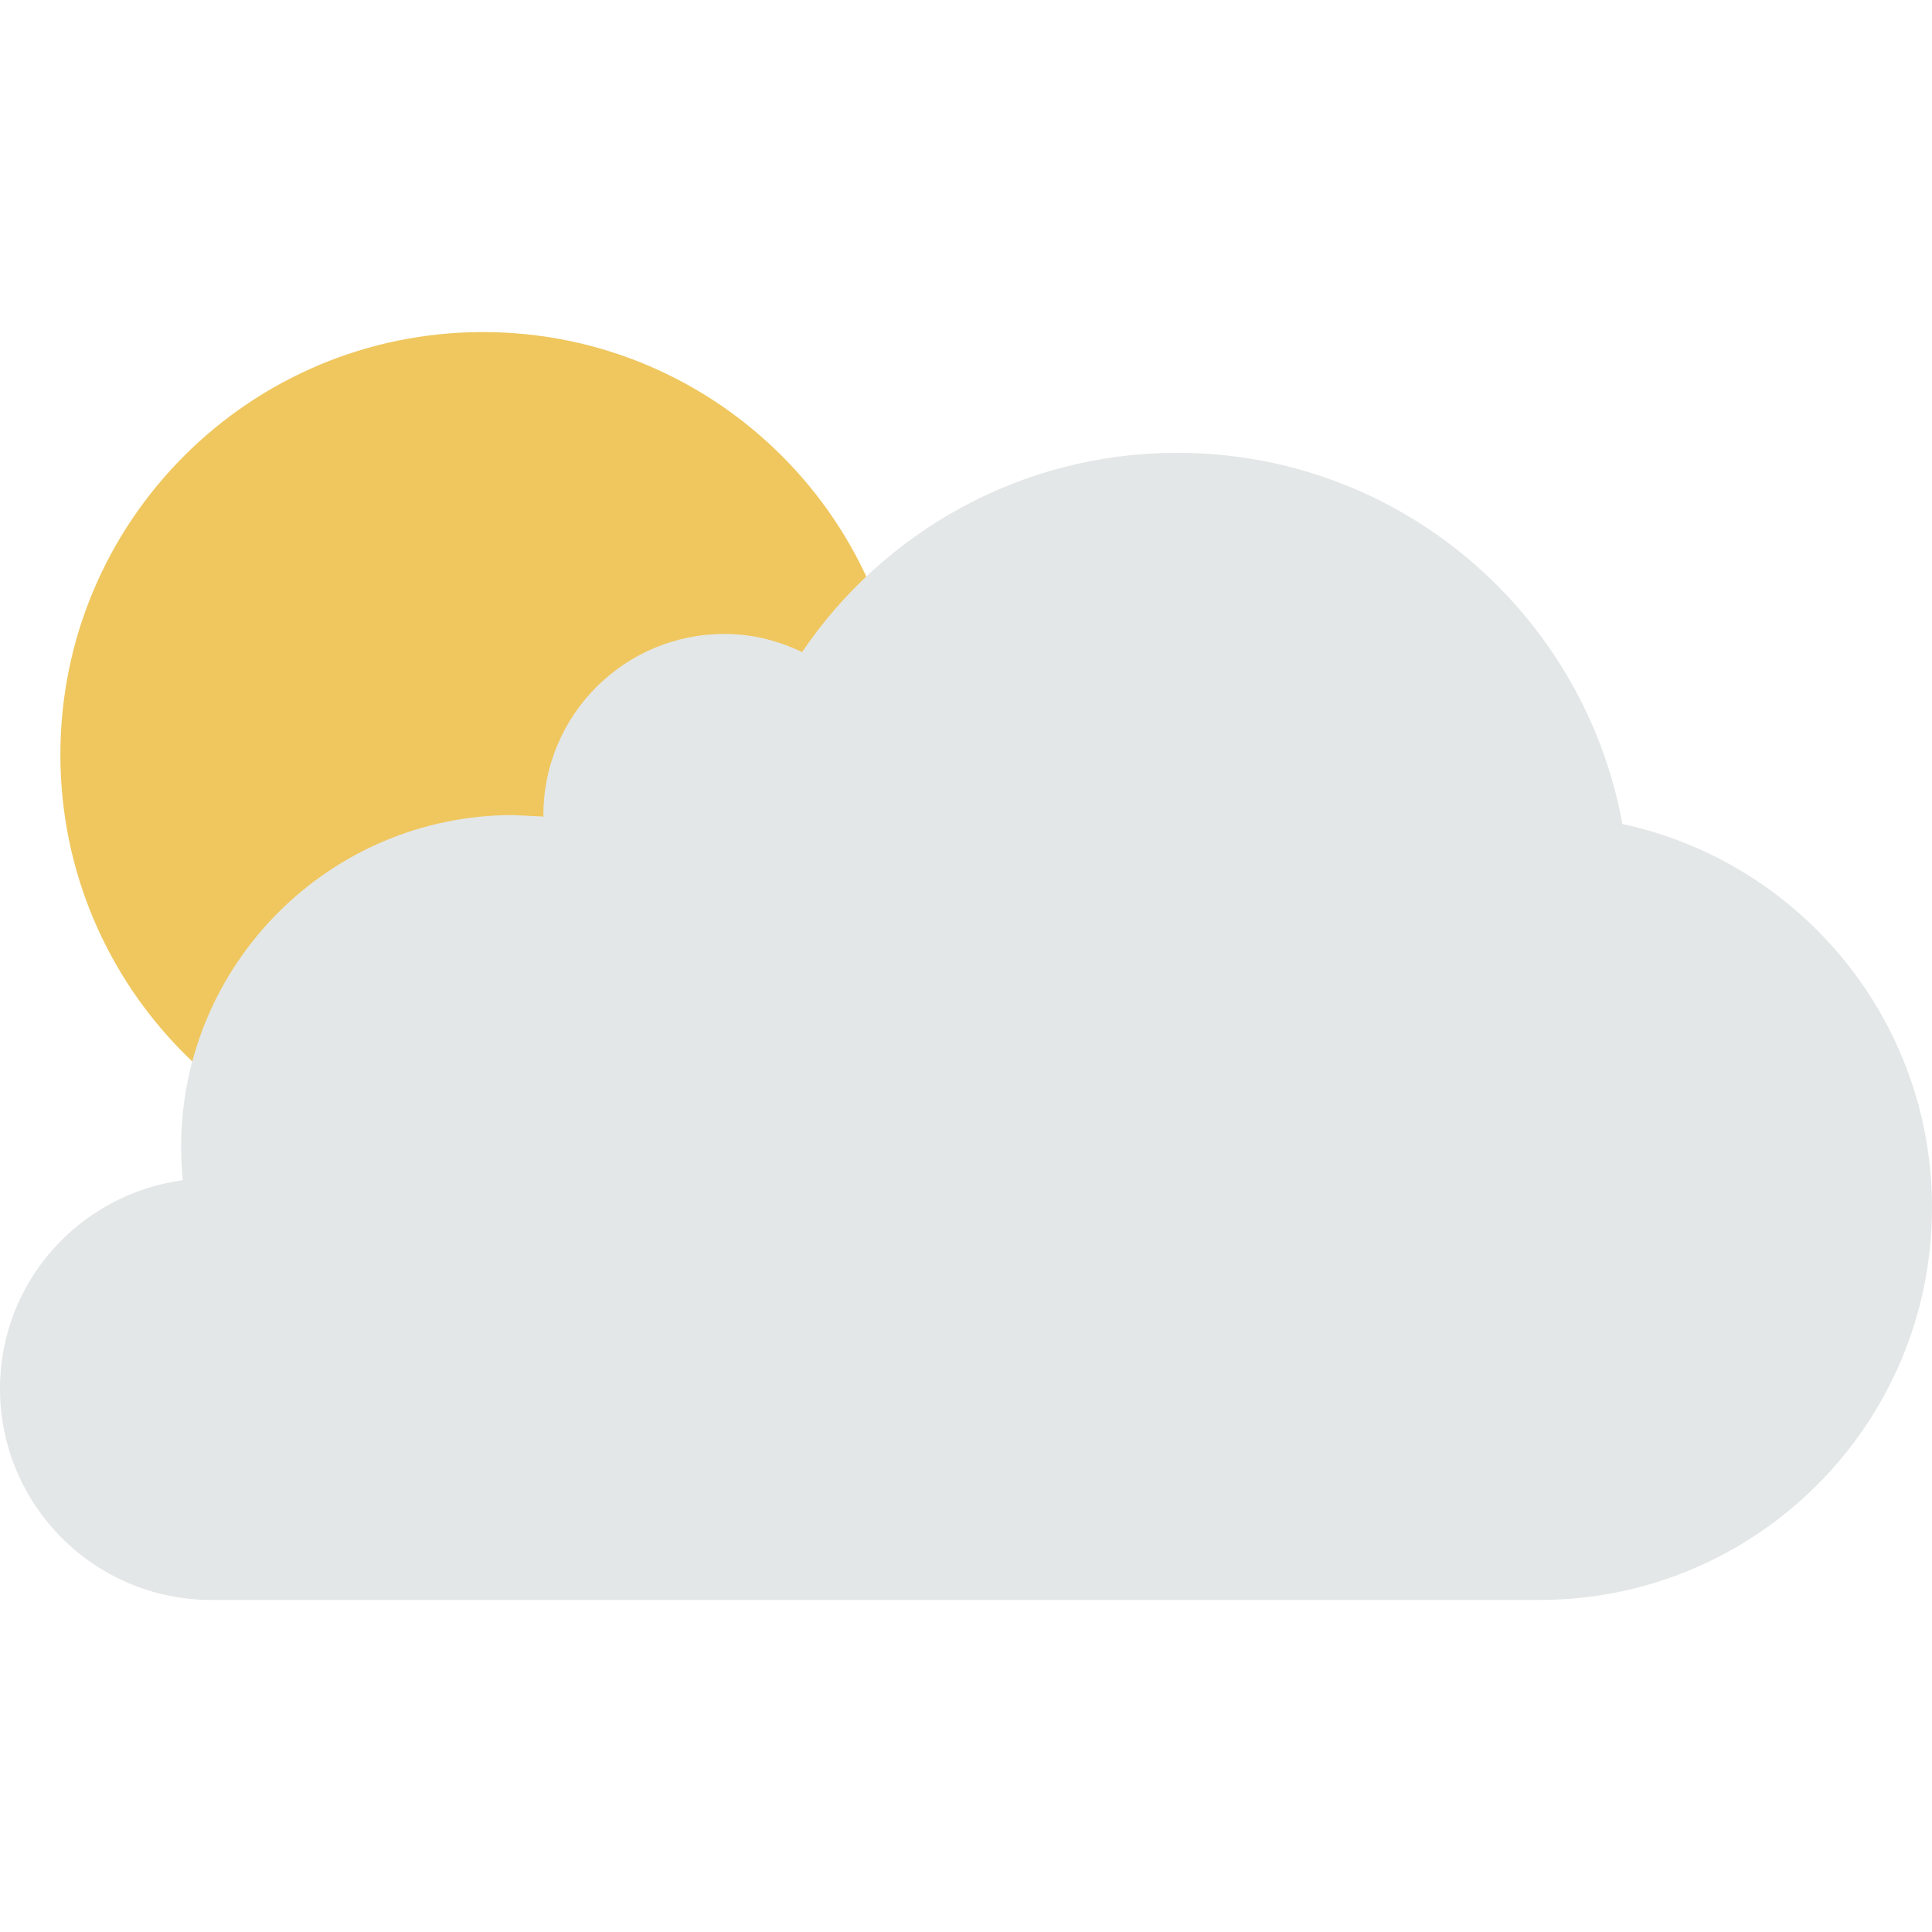
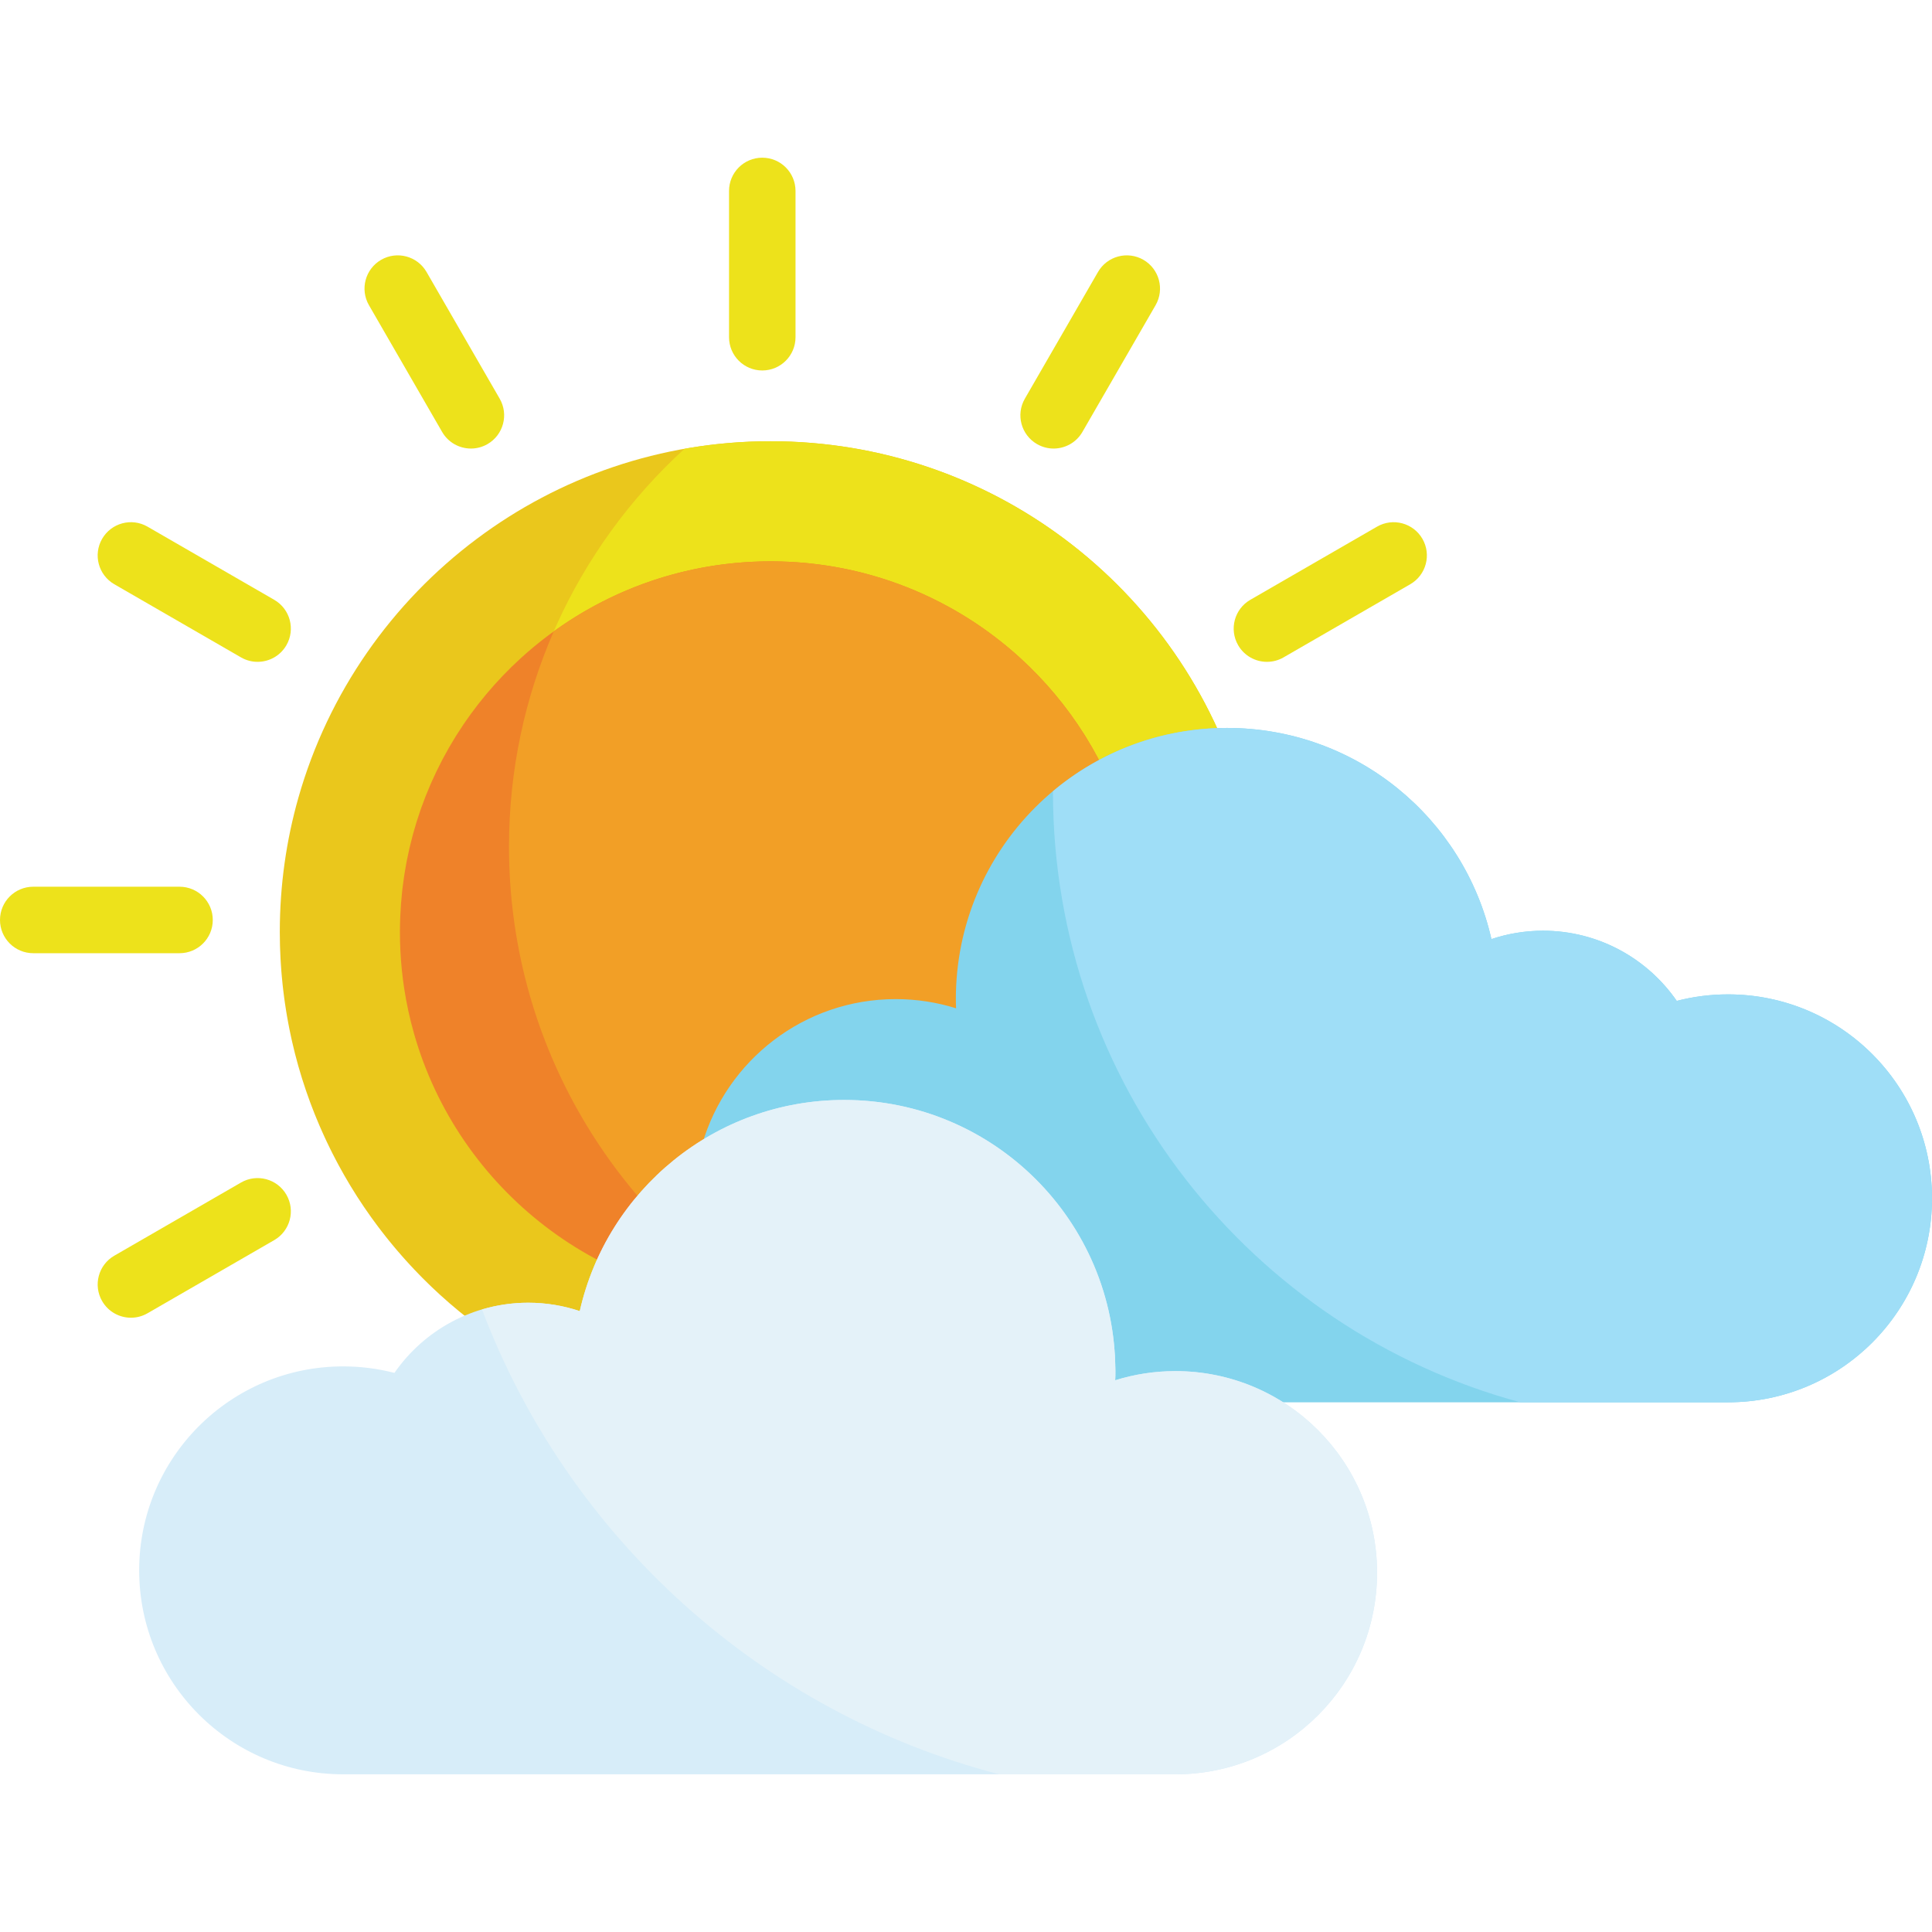
- <svg xmlns="http://www.w3.org/2000/svg" version="1.1" id="Layer_1" x="0px" y="0px" viewBox="0 0 299.637 299.637" style="enable-background:new 0 0 299.637 299.637;" xml:space="preserve">
+ <svg xmlns="http://www.w3.org/2000/svg" version="1.1" id="Layer_1" x="0px" y="0px" viewBox="0 0 512 512" style="enable-background:new 0 0 512 512;" xml:space="preserve">
  <g>
-     <path style="fill:#EFC75E;" d="M74.909,51.5c36.2,0,65.545,29.355,65.545,65.545c0,36.2-29.346,65.545-65.545,65.545   S9.364,153.245,9.364,117.045C9.364,80.855,38.7,51.5,74.909,51.5z" />
-     <path style="fill:#E4E7E7;" d="M251.62,127.795c-5.974-32.735-34.561-57.568-69.029-57.568c-24.214,0-45.563,12.257-58.195,30.9   c-3.661-1.751-7.697-2.809-12.032-2.809c-15.516,0-28.091,12.575-28.091,28.091l0.019,0.234l-4.701-0.234   c-28.437,0-51.5,23.063-51.5,51.5c0,1.742,0.094,3.436,0.262,5.131C12.36,185.213,0,198.781,0,215.364   c0,18.109,14.673,32.773,32.773,32.773h206c33.625,0,60.864-27.248,60.864-60.864C299.636,158.068,279.055,133.685,251.62,127.795z   " />
+     <path style="fill:#EDE21B;" d="M202.012,98.179c-4.866,0-8.809-3.944-8.809-8.809V50.599c0-4.865,3.943-8.809,8.809-8.809   c4.865,0,8.809,3.944,8.809,8.809V89.37C210.821,94.235,206.877,98.179,202.012,98.179z" />
+     <path style="fill:#EDE21B;" d="M124.803,118.87c-3.045,0-6.006-1.58-7.637-4.406L97.781,80.886   c-2.433-4.213-0.989-9.601,3.224-12.034c4.213-2.43,9.601-0.987,12.033,3.225l19.385,33.578c2.432,4.213,0.989,9.601-3.225,12.034   C127.813,118.49,126.296,118.87,124.803,118.87z" />
+     <path style="fill:#EDE21B;" d="M68.261,175.395c-1.494,0-3.008-0.381-4.396-1.182L30.29,154.828   c-4.213-2.432-5.658-7.82-3.224-12.033c2.432-4.213,7.819-5.659,12.033-3.224l33.576,19.386c4.213,2.432,5.658,7.819,3.224,12.033   C74.267,173.816,71.307,175.395,68.261,175.395z" />
+     <path style="fill:#EDE21B;" d="M47.581,252.609H8.809C3.944,252.609,0,248.664,0,243.8s3.944-8.809,8.809-8.809h38.772   c4.865,0,8.809,3.944,8.809,8.809S52.446,252.609,47.581,252.609z" />
+     <path style="fill:#EDE21B;" d="M34.703,349.211c-3.046,0-6.006-1.579-7.636-4.406c-2.433-4.213-0.989-9.601,3.224-12.033   l33.575-19.385c4.213-2.435,9.601-0.988,12.033,3.224c2.433,4.213,0.989,9.601-3.224,12.033l-33.576,19.385   C37.711,348.83,36.196,349.211,34.703,349.211z" />
+     <path style="fill:#EDE21B;" d="M335.759,175.395c-3.046,0-6.006-1.58-7.637-4.406c-2.433-4.213-0.989-9.601,3.224-12.034   l33.578-19.385c4.213-2.43,9.601-0.987,12.033,3.225c2.434,4.213,0.989,9.601-3.224,12.034l-33.578,19.385   C338.767,175.015,337.252,175.395,335.759,175.395z" />
+     <path style="fill:#EDE21B;" d="M279.216,118.87c-1.494,0-3.008-0.381-4.396-1.18c-4.213-2.434-5.658-7.821-3.224-12.034   l19.385-33.578c2.431-4.213,7.819-5.655,12.033-3.225c4.213,2.433,5.656,7.82,3.224,12.034l-19.385,33.578   C285.221,117.291,282.261,118.87,279.216,118.87z" />
  </g>
+   <path style="fill:#EAC71C;" d="M297.287,337.824c0.48-0.494,0.961-0.987,1.435-1.49c0.302-0.316,0.597-0.639,0.895-0.959  c0.447-0.482,0.892-0.966,1.331-1.455c0.303-0.339,0.605-0.678,0.905-1.019c0.424-0.483,0.846-0.968,1.263-1.458  c0.301-0.351,0.598-0.703,0.895-1.057c0.41-0.489,0.814-0.982,1.216-1.477c0.293-0.361,0.582-0.719,0.871-1.081  c0.401-0.505,0.797-1.015,1.189-1.526c0.277-0.358,0.555-0.716,0.828-1.078c0.402-0.532,0.794-1.069,1.188-1.608  c0.254-0.348,0.511-0.695,0.762-1.045c0.42-0.585,0.829-1.178,1.238-1.771c0.215-0.311,0.433-0.618,0.644-0.929  c0.531-0.784,1.05-1.573,1.564-2.367c0.083-0.128,0.17-0.253,0.251-0.381c0.592-0.924,1.172-1.855,1.743-2.796  c0.174-0.288,0.341-0.58,0.514-0.871c0.39-0.655,0.78-1.31,1.158-1.972c0.213-0.372,0.416-0.747,0.625-1.119  c0.328-0.589,0.656-1.177,0.977-1.771c0.219-0.406,0.433-0.817,0.647-1.227c0.298-0.569,0.596-1.136,0.886-1.71  c0.215-0.425,0.426-0.853,0.636-1.281c0.28-0.566,0.555-1.133,0.826-1.706c0.207-0.436,0.411-0.874,0.613-1.314  c0.263-0.57,0.523-1.142,0.777-1.718c0.196-0.444,0.391-0.888,0.582-1.333c0.251-0.582,0.493-1.168,0.737-1.755  c0.182-0.442,0.366-0.883,0.542-1.329c0.242-0.603,0.476-1.212,0.708-1.82c0.165-0.434,0.333-0.862,0.493-1.299  c0.24-0.647,0.469-1.297,0.697-1.95c0.142-0.401,0.287-0.801,0.426-1.205c0.258-0.758,0.504-1.523,0.749-2.288  c0.097-0.301,0.199-0.601,0.293-0.902c0.334-1.069,0.654-2.139,0.959-3.22c0.07-0.246,0.133-0.496,0.203-0.742  c0.23-0.837,0.459-1.675,0.675-2.517c0.101-0.403,0.196-0.807,0.294-1.21c0.17-0.694,0.34-1.387,0.498-2.087  c0.103-0.451,0.198-0.906,0.295-1.358c0.143-0.656,0.284-1.313,0.415-1.973c0.096-0.475,0.185-0.951,0.274-1.427  c0.121-0.644,0.24-1.291,0.351-1.938c0.085-0.487,0.165-0.976,0.243-1.463c0.103-0.646,0.204-1.292,0.297-1.94  c0.073-0.492,0.142-0.984,0.208-1.479c0.086-0.653,0.167-1.308,0.246-1.962c0.058-0.492,0.117-0.982,0.168-1.476  c0.072-0.669,0.134-1.341,0.197-2.013c0.043-0.482,0.089-0.965,0.128-1.448c0.055-0.703,0.102-1.404,0.146-2.111  c0.029-0.457,0.063-0.913,0.087-1.371c0.041-0.78,0.069-1.561,0.098-2.344c0.014-0.388,0.033-0.773,0.044-1.163  c0.031-1.171,0.05-2.346,0.05-3.525c0-12.346-1.72-24.291-4.934-35.605c-7.887-27.776-24.774-51.763-47.309-68.615  c-21.699-16.228-48.636-25.838-77.816-25.838h-0.001l0,0c-29.18,0-56.117,9.61-77.817,25.838  c-22.535,16.853-39.419,40.84-47.308,68.615c-3.214,11.314-4.933,23.259-4.933,35.605c0,1.178,0.018,2.354,0.048,3.525  c0.01,0.39,0.031,0.775,0.044,1.163c0.028,0.783,0.056,1.565,0.098,2.344c0.024,0.458,0.057,0.914,0.087,1.371  c0.044,0.707,0.09,1.408,0.146,2.111c0.039,0.483,0.084,0.966,0.128,1.448c0.062,0.672,0.124,1.343,0.197,2.013  c0.053,0.493,0.11,0.983,0.167,1.475c0.077,0.655,0.159,1.309,0.247,1.962c0.068,0.494,0.137,0.987,0.207,1.479  c0.095,0.649,0.194,1.294,0.297,1.94c0.079,0.488,0.16,0.977,0.243,1.463c0.112,0.647,0.231,1.294,0.352,1.938  c0.09,0.476,0.178,0.952,0.274,1.427c0.131,0.661,0.272,1.317,0.414,1.973c0.099,0.451,0.194,0.906,0.297,1.358  c0.159,0.699,0.328,1.393,0.499,2.087c0.099,0.403,0.192,0.806,0.295,1.21c0.215,0.842,0.443,1.68,0.675,2.517  c0.069,0.247,0.131,0.497,0.2,0.742c0.307,1.079,0.625,2.151,0.959,3.22c0.095,0.301,0.196,0.601,0.294,0.902  c0.244,0.765,0.49,1.532,0.75,2.288c0.138,0.404,0.283,0.803,0.424,1.205c0.229,0.653,0.458,1.303,0.697,1.95  c0.161,0.437,0.329,0.865,0.494,1.299c0.232,0.609,0.467,1.217,0.707,1.82c0.177,0.446,0.361,0.888,0.544,1.329  c0.241,0.587,0.485,1.172,0.736,1.755c0.192,0.446,0.388,0.89,0.584,1.333c0.254,0.575,0.513,1.147,0.775,1.718  c0.203,0.439,0.406,0.878,0.613,1.314c0.271,0.573,0.548,1.14,0.827,1.706c0.21,0.427,0.421,0.856,0.636,1.281  c0.29,0.573,0.587,1.141,0.885,1.71c0.216,0.41,0.429,0.82,0.647,1.227c0.32,0.594,0.65,1.181,0.979,1.771  c0.207,0.372,0.413,0.747,0.624,1.119c0.378,0.662,0.766,1.317,1.158,1.972c0.172,0.291,0.34,0.582,0.515,0.871  c0.569,0.94,1.15,1.872,1.742,2.796c0.081,0.127,0.168,0.253,0.25,0.381c0.514,0.795,1.034,1.583,1.564,2.367  c0.211,0.312,0.431,0.619,0.645,0.929c0.409,0.592,0.819,1.186,1.238,1.771c0.251,0.35,0.508,0.697,0.762,1.045  c0.393,0.538,0.787,1.076,1.188,1.608c0.273,0.362,0.551,0.72,0.827,1.078c0.393,0.511,0.79,1.021,1.189,1.526  c0.288,0.362,0.579,0.72,0.871,1.081c0.402,0.494,0.807,0.988,1.217,1.477c0.297,0.355,0.594,0.706,0.895,1.057  c0.417,0.49,0.839,0.976,1.264,1.458c0.3,0.34,0.6,0.679,0.904,1.019c0.439,0.489,0.885,0.973,1.33,1.455  c0.298,0.32,0.595,0.643,0.895,0.959c0.473,0.503,0.954,0.995,1.435,1.49c0.284,0.29,0.565,0.581,0.85,0.869  c0.542,0.544,1.092,1.081,1.643,1.618c0.232,0.227,0.46,0.455,0.695,0.678c0.787,0.753,1.583,1.497,2.389,2.232  c0.002,0.001,0.004,0.003,0.007,0.005c0.824,0.749,1.656,1.487,2.5,2.214c0.022,0.018,0.041,0.035,0.063,0.055l0.02,0.015  c5.818,5.019,12.09,9.526,18.739,13.464l0.086,0.062c0.164,0.098,0.334,0.188,0.498,0.284c0.874,0.511,1.754,1.012,2.639,1.503  c0.236,0.13,0.468,0.264,0.704,0.393c1.11,0.605,2.228,1.195,3.357,1.767c0.263,0.134,0.531,0.263,0.797,0.395  c0.89,0.445,1.784,0.881,2.685,1.307c0.346,0.163,0.693,0.325,1.041,0.484c0.952,0.439,1.912,0.868,2.879,1.285  c0.215,0.094,0.429,0.192,0.646,0.282c1.172,0.498,2.354,0.979,3.543,1.444c0.297,0.116,0.598,0.228,0.896,0.341  c0.922,0.352,1.849,0.695,2.78,1.027c0.362,0.128,0.723,0.257,1.087,0.383c1.034,0.357,2.073,0.704,3.121,1.035  c0.189,0.061,0.377,0.124,0.568,0.184c1.227,0.384,2.463,0.747,3.705,1.095c0.329,0.091,0.66,0.177,0.989,0.268  c0.948,0.258,1.904,0.505,2.861,0.742c0.377,0.091,0.754,0.187,1.131,0.276c1.122,0.265,2.247,0.519,3.378,0.755  c0.151,0.031,0.301,0.067,0.451,0.097c1.275,0.263,2.559,0.502,3.848,0.726c0.356,0.064,0.712,0.119,1.07,0.178  c0.977,0.162,1.954,0.313,2.939,0.453c0.386,0.056,0.773,0.112,1.161,0.162c1.226,0.163,2.454,0.313,3.689,0.44  c0.088,0.011,0.174,0.023,0.262,0.03c1.318,0.135,2.644,0.246,3.974,0.339c0.381,0.026,0.761,0.05,1.143,0.072  c0.999,0.065,2.002,0.115,3.007,0.155c0.393,0.015,0.785,0.033,1.18,0.044c1.347,0.042,2.694,0.07,4.052,0.07l0,0h0.001  c1.357,0,2.707-0.028,4.053-0.07c0.393-0.011,0.786-0.029,1.178-0.044c1.006-0.041,2.008-0.09,3.008-0.155  c0.381-0.023,0.763-0.045,1.143-0.072c1.33-0.094,2.655-0.204,3.975-0.339c0.086-0.008,0.173-0.02,0.26-0.03  c1.234-0.128,2.463-0.277,3.689-0.439c0.388-0.051,0.774-0.107,1.162-0.162c0.983-0.14,1.963-0.292,2.94-0.453  c0.355-0.059,0.714-0.115,1.069-0.178c1.289-0.224,2.572-0.462,3.85-0.726c0.151-0.03,0.298-0.066,0.449-0.097  c1.133-0.238,2.258-0.49,3.378-0.755c0.379-0.089,0.754-0.185,1.131-0.276c0.959-0.237,1.912-0.483,2.863-0.742  c0.329-0.09,0.66-0.176,0.987-0.268c1.243-0.348,2.48-0.711,3.706-1.095c0.19-0.059,0.378-0.123,0.569-0.184  c1.045-0.333,2.087-0.678,3.119-1.035c0.362-0.126,0.726-0.254,1.087-0.383c0.932-0.333,1.859-0.674,2.78-1.027  c0.298-0.113,0.599-0.225,0.896-0.341c1.189-0.465,2.37-0.943,3.542-1.441c0.217-0.094,0.433-0.192,0.65-0.284  c0.965-0.418,1.923-0.847,2.875-1.285c0.348-0.16,0.696-0.322,1.043-0.484c0.9-0.426,1.796-0.861,2.685-1.307  c0.265-0.132,0.533-0.261,0.797-0.395c1.129-0.573,2.249-1.164,3.357-1.767c0.236-0.129,0.468-0.263,0.704-0.393  c0.885-0.491,1.766-0.992,2.641-1.503c0.164-0.096,0.334-0.186,0.497-0.284l0.086-0.062c6.65-3.937,12.921-8.445,18.74-13.464  l0.02-0.015c0.022-0.02,0.041-0.037,0.062-0.055c0.842-0.728,1.676-1.466,2.5-2.214c0.002-0.002,0.004-0.004,0.008-0.006  c0.804-0.734,1.601-1.479,2.388-2.232c0.233-0.224,0.461-0.451,0.694-0.678c0.553-0.535,1.103-1.074,1.645-1.618  C296.725,338.405,297.004,338.113,297.287,337.824z" />
+   <path style="fill:#EDE21B;" d="M282.029,142.772c-21.699-16.228-48.636-25.838-77.816-25.838h-0.001l0,0  c-7.786,0-15.409,0.689-22.819,2.001c-28.578,26.103-46.506,63.67-46.506,105.424c0,71.979,53.275,131.504,122.541,141.323  c0.382-0.172,0.767-0.339,1.147-0.513c0.348-0.16,0.696-0.322,1.043-0.484c0.9-0.426,1.796-0.861,2.685-1.307  c0.265-0.132,0.533-0.261,0.797-0.395c1.129-0.573,2.249-1.164,3.357-1.767c0.236-0.129,0.468-0.263,0.704-0.393  c0.885-0.491,1.766-0.992,2.641-1.503c0.164-0.096,0.334-0.186,0.497-0.284l0.086-0.062c6.65-3.937,12.921-8.445,18.74-13.464  l0.02-0.015c0.022-0.02,0.041-0.037,0.062-0.055c0.842-0.728,1.676-1.466,2.5-2.214c0.002-0.002,0.004-0.004,0.008-0.006  c0.804-0.734,1.601-1.479,2.388-2.232c0.233-0.224,0.461-0.451,0.694-0.678c0.553-0.535,1.103-1.074,1.645-1.618  c0.286-0.287,0.566-0.579,0.85-0.869c0.48-0.494,0.961-0.987,1.435-1.49c0.302-0.316,0.597-0.639,0.895-0.959  c0.447-0.482,0.892-0.966,1.331-1.455c0.303-0.339,0.605-0.678,0.905-1.019c0.424-0.483,0.846-0.968,1.263-1.458  c0.301-0.351,0.598-0.703,0.895-1.057c0.41-0.489,0.814-0.982,1.216-1.477c0.293-0.361,0.582-0.719,0.871-1.081  c0.401-0.505,0.797-1.015,1.189-1.526c0.277-0.358,0.555-0.716,0.828-1.078c0.402-0.532,0.794-1.069,1.188-1.608  c0.254-0.348,0.511-0.695,0.762-1.045c0.42-0.585,0.829-1.178,1.238-1.771c0.215-0.311,0.433-0.618,0.644-0.929  c0.531-0.784,1.05-1.573,1.564-2.367c0.083-0.128,0.17-0.253,0.251-0.381c0.592-0.924,1.172-1.855,1.743-2.796  c0.174-0.288,0.341-0.58,0.514-0.871c0.39-0.655,0.78-1.31,1.158-1.972c0.213-0.372,0.416-0.747,0.625-1.119  c0.328-0.589,0.656-1.177,0.977-1.771c0.219-0.406,0.433-0.817,0.647-1.227c0.298-0.569,0.596-1.136,0.886-1.71  c0.215-0.425,0.426-0.853,0.636-1.281c0.28-0.566,0.555-1.133,0.826-1.706c0.207-0.436,0.411-0.874,0.613-1.314  c0.263-0.57,0.523-1.142,0.777-1.718c0.196-0.444,0.391-0.888,0.582-1.333c0.251-0.582,0.493-1.168,0.737-1.755  c0.182-0.442,0.366-0.883,0.542-1.329c0.242-0.603,0.476-1.212,0.708-1.82c0.165-0.434,0.333-0.862,0.493-1.299  c0.24-0.647,0.469-1.297,0.697-1.95c0.142-0.401,0.287-0.801,0.426-1.205c0.258-0.758,0.504-1.523,0.749-2.288  c0.097-0.301,0.199-0.601,0.293-0.902c0.334-1.069,0.654-2.139,0.959-3.22c0.07-0.246,0.133-0.496,0.203-0.742  c0.23-0.837,0.459-1.675,0.675-2.517c0.101-0.403,0.196-0.807,0.294-1.21c0.17-0.694,0.34-1.387,0.498-2.087  c0.103-0.451,0.198-0.906,0.295-1.358c0.143-0.656,0.284-1.313,0.415-1.973c0.096-0.475,0.185-0.951,0.274-1.427  c0.121-0.644,0.24-1.29,0.351-1.938c0.085-0.487,0.165-0.976,0.243-1.463c0.103-0.646,0.204-1.292,0.297-1.94  c0.073-0.492,0.142-0.984,0.208-1.479c0.086-0.653,0.167-1.308,0.246-1.962c0.058-0.492,0.117-0.982,0.168-1.475  c0.072-0.669,0.134-1.341,0.197-2.013c0.043-0.482,0.089-0.965,0.128-1.448c0.055-0.703,0.102-1.404,0.146-2.111  c0.029-0.457,0.063-0.913,0.087-1.371c0.041-0.78,0.069-1.561,0.098-2.344c0.014-0.388,0.033-0.773,0.044-1.163  c0.031-1.171,0.05-2.346,0.05-3.525c0-12.346-1.72-24.291-4.934-35.605C321.451,183.612,304.564,159.625,282.029,142.772z" />
+   <path style="fill:#EF8229;" d="M302.378,243.615c-0.009-0.28-0.019-0.559-0.031-0.839c-0.096-2.239-0.263-4.456-0.505-6.655  c-0.031-0.271-0.062-0.543-0.094-0.814c-0.26-2.196-0.594-4.369-0.995-6.515c-0.048-0.262-0.099-0.525-0.151-0.784  c-0.42-2.146-0.91-4.266-1.467-6.359c-0.066-0.252-0.135-0.504-0.204-0.755c-0.575-2.09-1.215-4.151-1.923-6.181  c-0.084-0.242-0.167-0.482-0.253-0.721c-0.722-2.027-1.51-4.022-2.36-5.986c-0.099-0.23-0.2-0.458-0.301-0.689  c-0.864-1.954-1.792-3.877-2.778-5.764c-0.116-0.221-0.231-0.44-0.348-0.663c-1-1.876-2.058-3.715-3.172-5.518  c-0.133-0.213-0.265-0.428-0.4-0.641c-4.725-7.505-10.435-14.327-16.953-20.282l-0.012-0.013c-0.023-0.022-0.046-0.043-0.07-0.064  c-0.265-0.242-0.535-0.479-0.803-0.716c-0.299-0.268-0.599-0.538-0.903-0.803c-0.281-0.242-0.565-0.482-0.848-0.722  c-0.298-0.253-0.596-0.51-0.896-0.76c-0.29-0.24-0.582-0.475-0.874-0.711c-0.301-0.243-0.6-0.487-0.902-0.728  c-0.298-0.236-0.6-0.467-0.901-0.698c-0.303-0.236-0.607-0.47-0.914-0.701c-0.305-0.232-0.612-0.457-0.918-0.685  c-0.307-0.226-0.618-0.449-0.925-0.674c-0.312-0.224-0.625-0.444-0.94-0.665c-0.313-0.219-0.628-0.438-0.941-0.653  c-0.316-0.216-0.632-0.431-0.948-0.641c-0.322-0.214-0.644-0.426-0.968-0.636c-0.318-0.208-0.638-0.414-0.958-0.617  c-0.327-0.207-0.657-0.411-0.986-0.614c-0.323-0.2-0.645-0.398-0.97-0.594c-0.336-0.201-0.673-0.399-1.009-0.597  c-0.325-0.189-0.65-0.38-0.976-0.567c-0.342-0.195-0.69-0.386-1.036-0.578c-0.326-0.181-0.652-0.362-0.982-0.54  c-0.351-0.191-0.708-0.375-1.063-0.56c-0.325-0.171-0.652-0.344-0.979-0.511c-0.369-0.187-0.74-0.369-1.112-0.552  c-0.318-0.159-0.638-0.317-0.959-0.472c-0.398-0.19-0.801-0.374-1.2-0.56c-0.298-0.14-0.596-0.282-0.896-0.417  c-0.505-0.227-1.013-0.446-1.523-0.665c-0.202-0.088-0.4-0.178-0.602-0.263c-0.706-0.298-1.414-0.587-2.127-0.869  c-0.275-0.109-0.553-0.21-0.828-0.316c-0.451-0.175-0.9-0.349-1.353-0.516c-0.311-0.113-0.623-0.221-0.935-0.333  c-0.423-0.151-0.843-0.302-1.267-0.447c-0.33-0.111-0.662-0.218-0.992-0.327c-0.411-0.134-0.821-0.271-1.234-0.401  c-0.34-0.107-0.683-0.207-1.024-0.311c-0.409-0.123-0.817-0.248-1.228-0.364c-0.348-0.1-0.697-0.197-1.046-0.293  c-0.407-0.115-0.817-0.226-1.229-0.333c-0.352-0.092-0.707-0.182-1.061-0.27c-0.412-0.102-0.821-0.205-1.233-0.301  c-0.358-0.085-0.715-0.165-1.074-0.248c-0.416-0.091-0.83-0.183-1.248-0.271c-0.359-0.075-0.72-0.149-1.081-0.22  c-0.42-0.084-0.839-0.163-1.259-0.24c-0.362-0.069-0.723-0.135-1.087-0.198c-0.425-0.073-0.851-0.143-1.278-0.211  c-0.361-0.057-0.722-0.115-1.085-0.168c-0.434-0.064-0.87-0.123-1.306-0.183c-0.358-0.048-0.716-0.097-1.076-0.141  c-0.444-0.055-0.89-0.105-1.335-0.152c-0.357-0.04-0.711-0.08-1.069-0.116c-0.455-0.045-0.912-0.081-1.37-0.121  c-0.348-0.028-0.697-0.063-1.045-0.086c-0.482-0.037-0.965-0.066-1.447-0.094c-0.329-0.019-0.656-0.042-0.986-0.059  c-0.537-0.025-1.078-0.043-1.618-0.061c-0.276-0.009-0.553-0.023-0.83-0.029c-0.813-0.021-1.629-0.031-2.448-0.031  c-0.004,0-0.009,0-0.013,0h-0.001l0,0c-0.006,0-0.009,0-0.014,0c-0.818,0-1.634,0.011-2.448,0.031  c-0.277,0.007-0.553,0.021-0.83,0.029c-0.54,0.018-1.08,0.035-1.618,0.061c-0.329,0.018-0.656,0.041-0.986,0.059  c-0.482,0.028-0.966,0.056-1.447,0.094c-0.349,0.023-0.698,0.058-1.046,0.086c-0.457,0.04-0.914,0.076-1.37,0.121  c-0.357,0.035-0.711,0.076-1.069,0.116c-0.445,0.047-0.891,0.097-1.333,0.152c-0.36,0.044-0.718,0.092-1.076,0.141  c-0.436,0.059-0.872,0.119-1.306,0.183c-0.363,0.055-0.725,0.112-1.086,0.168c-0.426,0.069-0.852,0.139-1.277,0.211  c-0.363,0.063-0.725,0.129-1.086,0.198c-0.422,0.076-0.841,0.156-1.261,0.24c-0.36,0.072-0.72,0.145-1.08,0.22  c-0.416,0.088-0.834,0.179-1.248,0.271c-0.358,0.081-0.716,0.162-1.072,0.248c-0.413,0.097-0.825,0.199-1.234,0.301  c-0.355,0.088-0.71,0.177-1.063,0.27c-0.411,0.107-0.819,0.218-1.228,0.333c-0.349,0.096-0.7,0.193-1.047,0.293  c-0.411,0.117-0.818,0.241-1.226,0.364c-0.342,0.104-0.684,0.205-1.024,0.311c-0.414,0.13-0.825,0.266-1.235,0.401  c-0.331,0.109-0.663,0.216-0.992,0.327c-0.426,0.145-0.846,0.297-1.267,0.447c-0.311,0.111-0.624,0.219-0.935,0.333  c-0.454,0.166-0.903,0.34-1.353,0.516c-0.276,0.106-0.554,0.207-0.829,0.316c-0.711,0.282-1.422,0.57-2.126,0.869  c-0.204,0.085-0.401,0.175-0.603,0.263c-0.508,0.218-1.017,0.437-1.522,0.665c-0.3,0.135-0.598,0.277-0.897,0.417  c-0.4,0.186-0.802,0.37-1.2,0.56c-0.322,0.155-0.641,0.315-0.961,0.472c-0.37,0.183-0.741,0.364-1.108,0.552  c-0.329,0.166-0.656,0.341-0.983,0.512c-0.353,0.185-0.708,0.37-1.06,0.559c-0.329,0.177-0.655,0.359-0.981,0.54  c-0.346,0.193-0.693,0.384-1.036,0.578c-0.327,0.187-0.651,0.378-0.976,0.567c-0.337,0.198-0.674,0.395-1.009,0.597  c-0.326,0.196-0.649,0.393-0.971,0.594c-0.329,0.204-0.658,0.406-0.986,0.614c-0.32,0.203-0.64,0.409-0.959,0.617  c-0.323,0.21-0.645,0.423-0.968,0.636c-0.316,0.21-0.632,0.425-0.947,0.641c-0.315,0.214-0.629,0.434-0.943,0.653  c-0.314,0.22-0.627,0.44-0.938,0.665c-0.311,0.224-0.618,0.448-0.925,0.674c-0.308,0.227-0.617,0.454-0.923,0.686  c-0.304,0.23-0.607,0.464-0.91,0.697c-0.301,0.232-0.605,0.465-0.902,0.701c-0.303,0.241-0.603,0.484-0.902,0.728  c-0.293,0.238-0.585,0.472-0.873,0.711c-0.303,0.251-0.6,0.507-0.899,0.76c-0.283,0.24-0.568,0.481-0.848,0.722  c-0.305,0.263-0.605,0.534-0.903,0.803c-0.269,0.238-0.54,0.475-0.804,0.716c-0.022,0.021-0.046,0.042-0.069,0.064l-0.013,0.013  c-6.518,5.955-12.227,12.775-16.953,20.282c-0.134,0.213-0.268,0.428-0.4,0.641c-1.115,1.803-2.174,3.641-3.173,5.518  c-0.116,0.221-0.232,0.44-0.348,0.663c-0.987,1.887-1.913,3.81-2.777,5.764c-0.101,0.231-0.202,0.459-0.302,0.689  c-0.849,1.962-1.636,3.959-2.36,5.986c-0.086,0.24-0.17,0.48-0.253,0.721c-0.707,2.03-1.348,4.092-1.923,6.181  c-0.069,0.25-0.137,0.502-0.204,0.755c-0.558,2.092-1.048,4.212-1.468,6.359c-0.052,0.259-0.101,0.522-0.151,0.784  c-0.402,2.146-0.736,4.32-0.994,6.515c-0.033,0.271-0.064,0.543-0.094,0.814c-0.242,2.199-0.411,4.417-0.505,6.655  c-0.013,0.28-0.023,0.559-0.032,0.839c-0.039,1.121-0.065,2.246-0.065,3.377c0,3.391,0.172,6.74,0.508,10.043  c0.167,1.652,0.377,3.289,0.624,4.917c0.622,4.064,1.492,8.047,2.595,11.932c11.694,41.178,49.576,71.339,94.502,71.339l0,0h0.001  c44.925,0,82.808-30.162,94.501-71.339c1.103-3.885,1.974-7.868,2.595-11.932c0.248-1.626,0.456-3.265,0.623-4.917  c0.336-3.303,0.508-6.652,0.508-10.043C302.443,245.861,302.418,244.737,302.378,243.615z" />
+   <path style="fill:#F29F26;" d="M302.347,242.777c-0.096-2.239-0.263-4.456-0.505-6.655c-0.031-0.271-0.062-0.543-0.094-0.814  c-0.26-2.196-0.594-4.369-0.995-6.515c-0.048-0.262-0.099-0.525-0.151-0.784c-0.42-2.146-0.91-4.266-1.467-6.359  c-0.066-0.252-0.135-0.504-0.204-0.755c-0.575-2.09-1.215-4.151-1.923-6.181c-0.084-0.242-0.167-0.482-0.253-0.721  c-0.722-2.027-1.51-4.022-2.36-5.986c-0.099-0.23-0.2-0.458-0.301-0.689c-0.864-1.954-1.792-3.877-2.778-5.764  c-0.116-0.221-0.231-0.44-0.348-0.663c-1-1.876-2.058-3.715-3.172-5.518c-0.133-0.213-0.265-0.428-0.4-0.641  c-4.725-7.505-10.435-14.327-16.953-20.282l-0.012-0.013c-0.023-0.022-0.046-0.043-0.07-0.064c-0.265-0.242-0.535-0.479-0.803-0.716  c-0.299-0.268-0.599-0.538-0.903-0.803c-0.281-0.242-0.565-0.482-0.848-0.722c-0.298-0.253-0.596-0.51-0.896-0.76  c-0.29-0.24-0.582-0.475-0.874-0.711c-0.301-0.243-0.6-0.487-0.902-0.728c-0.298-0.236-0.6-0.467-0.901-0.698  c-0.303-0.236-0.607-0.47-0.914-0.701c-0.305-0.232-0.612-0.457-0.918-0.685c-0.307-0.226-0.618-0.449-0.925-0.674  c-0.312-0.224-0.625-0.444-0.94-0.665c-0.313-0.219-0.628-0.438-0.941-0.653c-0.316-0.216-0.632-0.431-0.948-0.641  c-0.322-0.214-0.644-0.426-0.968-0.636c-0.318-0.208-0.638-0.414-0.958-0.617c-0.327-0.207-0.657-0.411-0.986-0.614  c-0.323-0.2-0.645-0.397-0.97-0.594c-0.336-0.202-0.673-0.399-1.009-0.597c-0.325-0.189-0.65-0.38-0.976-0.567  c-0.342-0.195-0.69-0.386-1.036-0.578c-0.326-0.181-0.652-0.362-0.982-0.54c-0.351-0.19-0.708-0.375-1.063-0.56  c-0.325-0.171-0.652-0.344-0.979-0.511c-0.369-0.187-0.74-0.369-1.112-0.552c-0.318-0.159-0.638-0.317-0.959-0.472  c-0.397-0.191-0.801-0.374-1.2-0.56c-0.298-0.14-0.596-0.282-0.896-0.417c-0.505-0.227-1.013-0.446-1.523-0.665  c-0.202-0.088-0.4-0.178-0.602-0.263c-0.706-0.298-1.414-0.587-2.127-0.869c-0.275-0.109-0.553-0.21-0.828-0.316  c-0.451-0.175-0.9-0.349-1.353-0.516c-0.311-0.113-0.623-0.221-0.935-0.333c-0.423-0.151-0.843-0.302-1.267-0.447  c-0.33-0.111-0.662-0.218-0.992-0.327c-0.411-0.134-0.821-0.271-1.234-0.401c-0.34-0.107-0.683-0.207-1.024-0.311  c-0.409-0.123-0.817-0.248-1.228-0.364c-0.348-0.1-0.697-0.197-1.046-0.293c-0.407-0.115-0.817-0.226-1.229-0.333  c-0.352-0.092-0.707-0.182-1.061-0.27c-0.412-0.102-0.821-0.205-1.233-0.301c-0.358-0.085-0.715-0.165-1.074-0.248  c-0.416-0.091-0.83-0.183-1.248-0.271c-0.359-0.075-0.72-0.149-1.081-0.22c-0.42-0.084-0.839-0.163-1.259-0.24  c-0.362-0.069-0.723-0.135-1.087-0.198c-0.425-0.073-0.851-0.143-1.278-0.211c-0.361-0.057-0.722-0.115-1.085-0.168  c-0.434-0.064-0.87-0.123-1.306-0.183c-0.358-0.048-0.716-0.097-1.076-0.141c-0.444-0.055-0.89-0.105-1.335-0.152  c-0.357-0.04-0.711-0.08-1.069-0.116c-0.455-0.045-0.912-0.081-1.37-0.121c-0.348-0.028-0.697-0.063-1.045-0.086  c-0.482-0.037-0.965-0.066-1.447-0.094c-0.329-0.019-0.656-0.042-0.986-0.059c-0.537-0.025-1.078-0.043-1.618-0.061  c-0.276-0.009-0.553-0.023-0.83-0.029c-0.813-0.021-1.629-0.031-2.448-0.031c-0.004,0-0.009,0-0.013,0h-0.001l0,0  c-0.006,0-0.009,0-0.014,0c-0.818,0-1.634,0.011-2.448,0.031c-0.277,0.007-0.553,0.021-0.83,0.029  c-0.54,0.018-1.08,0.035-1.618,0.061c-0.329,0.018-0.656,0.041-0.986,0.059c-0.482,0.028-0.966,0.056-1.447,0.094  c-0.349,0.023-0.698,0.058-1.046,0.086c-0.457,0.04-0.914,0.076-1.37,0.121c-0.357,0.035-0.711,0.076-1.069,0.116  c-0.445,0.047-0.891,0.097-1.333,0.152c-0.36,0.044-0.718,0.092-1.076,0.141c-0.436,0.059-0.872,0.119-1.306,0.183  c-0.363,0.055-0.725,0.112-1.086,0.168c-0.426,0.069-0.852,0.139-1.277,0.211c-0.363,0.063-0.725,0.129-1.086,0.198  c-0.422,0.076-0.841,0.156-1.261,0.24c-0.36,0.072-0.72,0.145-1.08,0.22c-0.416,0.088-0.834,0.179-1.248,0.271  c-0.358,0.081-0.716,0.162-1.072,0.248c-0.413,0.097-0.825,0.199-1.234,0.301c-0.355,0.088-0.71,0.177-1.063,0.27  c-0.411,0.107-0.819,0.218-1.228,0.333c-0.349,0.096-0.7,0.193-1.047,0.293c-0.411,0.117-0.818,0.241-1.226,0.364  c-0.342,0.104-0.684,0.205-1.024,0.311c-0.414,0.13-0.825,0.266-1.235,0.401c-0.331,0.109-0.663,0.216-0.992,0.327  c-0.426,0.145-0.846,0.297-1.267,0.447c-0.311,0.111-0.624,0.219-0.935,0.333c-0.454,0.166-0.903,0.34-1.353,0.516  c-0.276,0.106-0.554,0.207-0.829,0.316c-0.711,0.282-1.422,0.57-2.126,0.869c-0.204,0.085-0.401,0.175-0.603,0.263  c-0.508,0.218-1.017,0.437-1.522,0.665c-0.3,0.135-0.598,0.277-0.897,0.417c-0.4,0.186-0.802,0.37-1.2,0.56  c-0.322,0.155-0.641,0.315-0.961,0.472c-0.37,0.183-0.741,0.364-1.108,0.552c-0.329,0.166-0.656,0.341-0.983,0.512  c-0.353,0.185-0.708,0.37-1.06,0.559c-0.329,0.177-0.655,0.359-0.981,0.54c-0.346,0.193-0.693,0.384-1.036,0.578  c-0.327,0.187-0.651,0.378-0.976,0.567c-0.337,0.198-0.674,0.395-1.009,0.597c-0.326,0.196-0.649,0.393-0.971,0.594  c-0.329,0.204-0.658,0.406-0.986,0.614c-0.32,0.203-0.64,0.409-0.959,0.617c-0.323,0.21-0.645,0.423-0.968,0.636  c-0.316,0.21-0.632,0.425-0.947,0.641c-0.315,0.214-0.629,0.434-0.943,0.653c-0.314,0.22-0.627,0.44-0.938,0.665  c-0.07,0.052-0.14,0.101-0.208,0.153c-7.622,17.468-11.86,36.756-11.86,57.033c0,50.873,26.618,95.526,66.68,120.807  c0.881,0.023,1.76,0.056,2.646,0.056l0,0h0.001c44.925,0,82.808-30.162,94.501-71.339c1.103-3.885,1.974-7.868,2.595-11.932  c0.248-1.626,0.456-3.265,0.623-4.917c0.336-3.303,0.508-6.652,0.508-10.043c0-1.131-0.025-2.256-0.065-3.377  C302.37,243.335,302.359,243.056,302.347,242.777z" />
+   <path style="fill:#83D4ED;" d="M457.948,263.52c-4.693,0-9.247,0.602-13.592,1.727c-7.781-11.235-20.756-18.597-35.457-18.597  c-4.777,0-9.364,0.79-13.658,2.222c-7.237-32.032-35.852-55.959-70.073-55.959c-39.686,0-71.858,32.172-71.858,71.86  c0,0.817,0.032,1.629,0.063,2.437c-5.052-1.583-10.424-2.437-15.998-2.437c-24.313,0-44.819,16.246-51.286,38.472  c10.941-6.747,23.83-10.641,37.63-10.641c39.686,0,71.86,32.172,71.86,71.858c0,0.819-0.034,1.63-0.063,2.439  c5.05-1.583,10.422-2.439,15.994-2.439c9.734,0,18.848,2.615,26.709,7.162h87.714h32.016c29.853,0,54.052-24.201,54.052-54.052  S487.8,263.52,457.948,263.52z" />
+   <path style="fill:#D7EDF9;" d="M311.507,363.358c-5.573,0-10.945,0.856-15.994,2.439c0.028-0.808,0.063-1.62,0.063-2.439  c0-39.686-32.174-71.858-71.86-71.858c-34.221,0-62.834,23.925-70.073,55.957c-4.292-1.433-8.882-2.22-13.658-2.22  c-14.702,0-27.677,7.362-35.457,18.595c-4.344-1.123-8.897-1.724-13.595-1.724c-29.851,0-54.05,24.199-54.05,54.05  c0,29.851,24.2,54.052,54.05,54.052h220.574c29.507,0,53.427-23.922,53.427-53.427C364.934,387.278,341.014,363.358,311.507,363.358  z" />
+   <path style="fill:#E4F2F9;" d="M311.507,363.358c-5.573,0-10.945,0.856-15.994,2.439c0.028-0.808,0.063-1.62,0.063-2.439  c0-39.686-32.174-71.858-71.86-71.858c-34.221,0-62.834,23.925-70.073,55.957c-4.292-1.433-8.882-2.22-13.658-2.22  c-4.259,0-8.367,0.635-12.252,1.786c22.822,60.327,73.887,106.772,137.069,123.186h46.706c29.507,0,53.427-23.922,53.427-53.427  C364.934,387.278,341.014,363.358,311.507,363.358z" />
+   <path style="fill:#9FDEF7;" d="M457.948,263.52c-4.693,0-9.247,0.602-13.592,1.727c-7.781-11.235-20.756-18.597-35.457-18.597  c-4.777,0-9.364,0.79-13.658,2.222c-7.237-32.032-35.852-55.959-70.073-55.959c-17.56,0-33.643,6.307-46.123,16.769  c0,0.025-0.002,0.051-0.002,0.076c0,77.445,52.516,142.614,123.877,161.865h23.011h32.016c29.853,0,54.052-24.201,54.052-54.052  S487.8,263.52,457.948,263.52z" />
  <g>
</g>
  <g>
</g>
  <g>
</g>
  <g>
</g>
  <g>
</g>
  <g>
</g>
  <g>
</g>
  <g>
</g>
  <g>
</g>
  <g>
</g>
  <g>
</g>
  <g>
</g>
  <g>
</g>
  <g>
</g>
  <g>
</g>
</svg>
